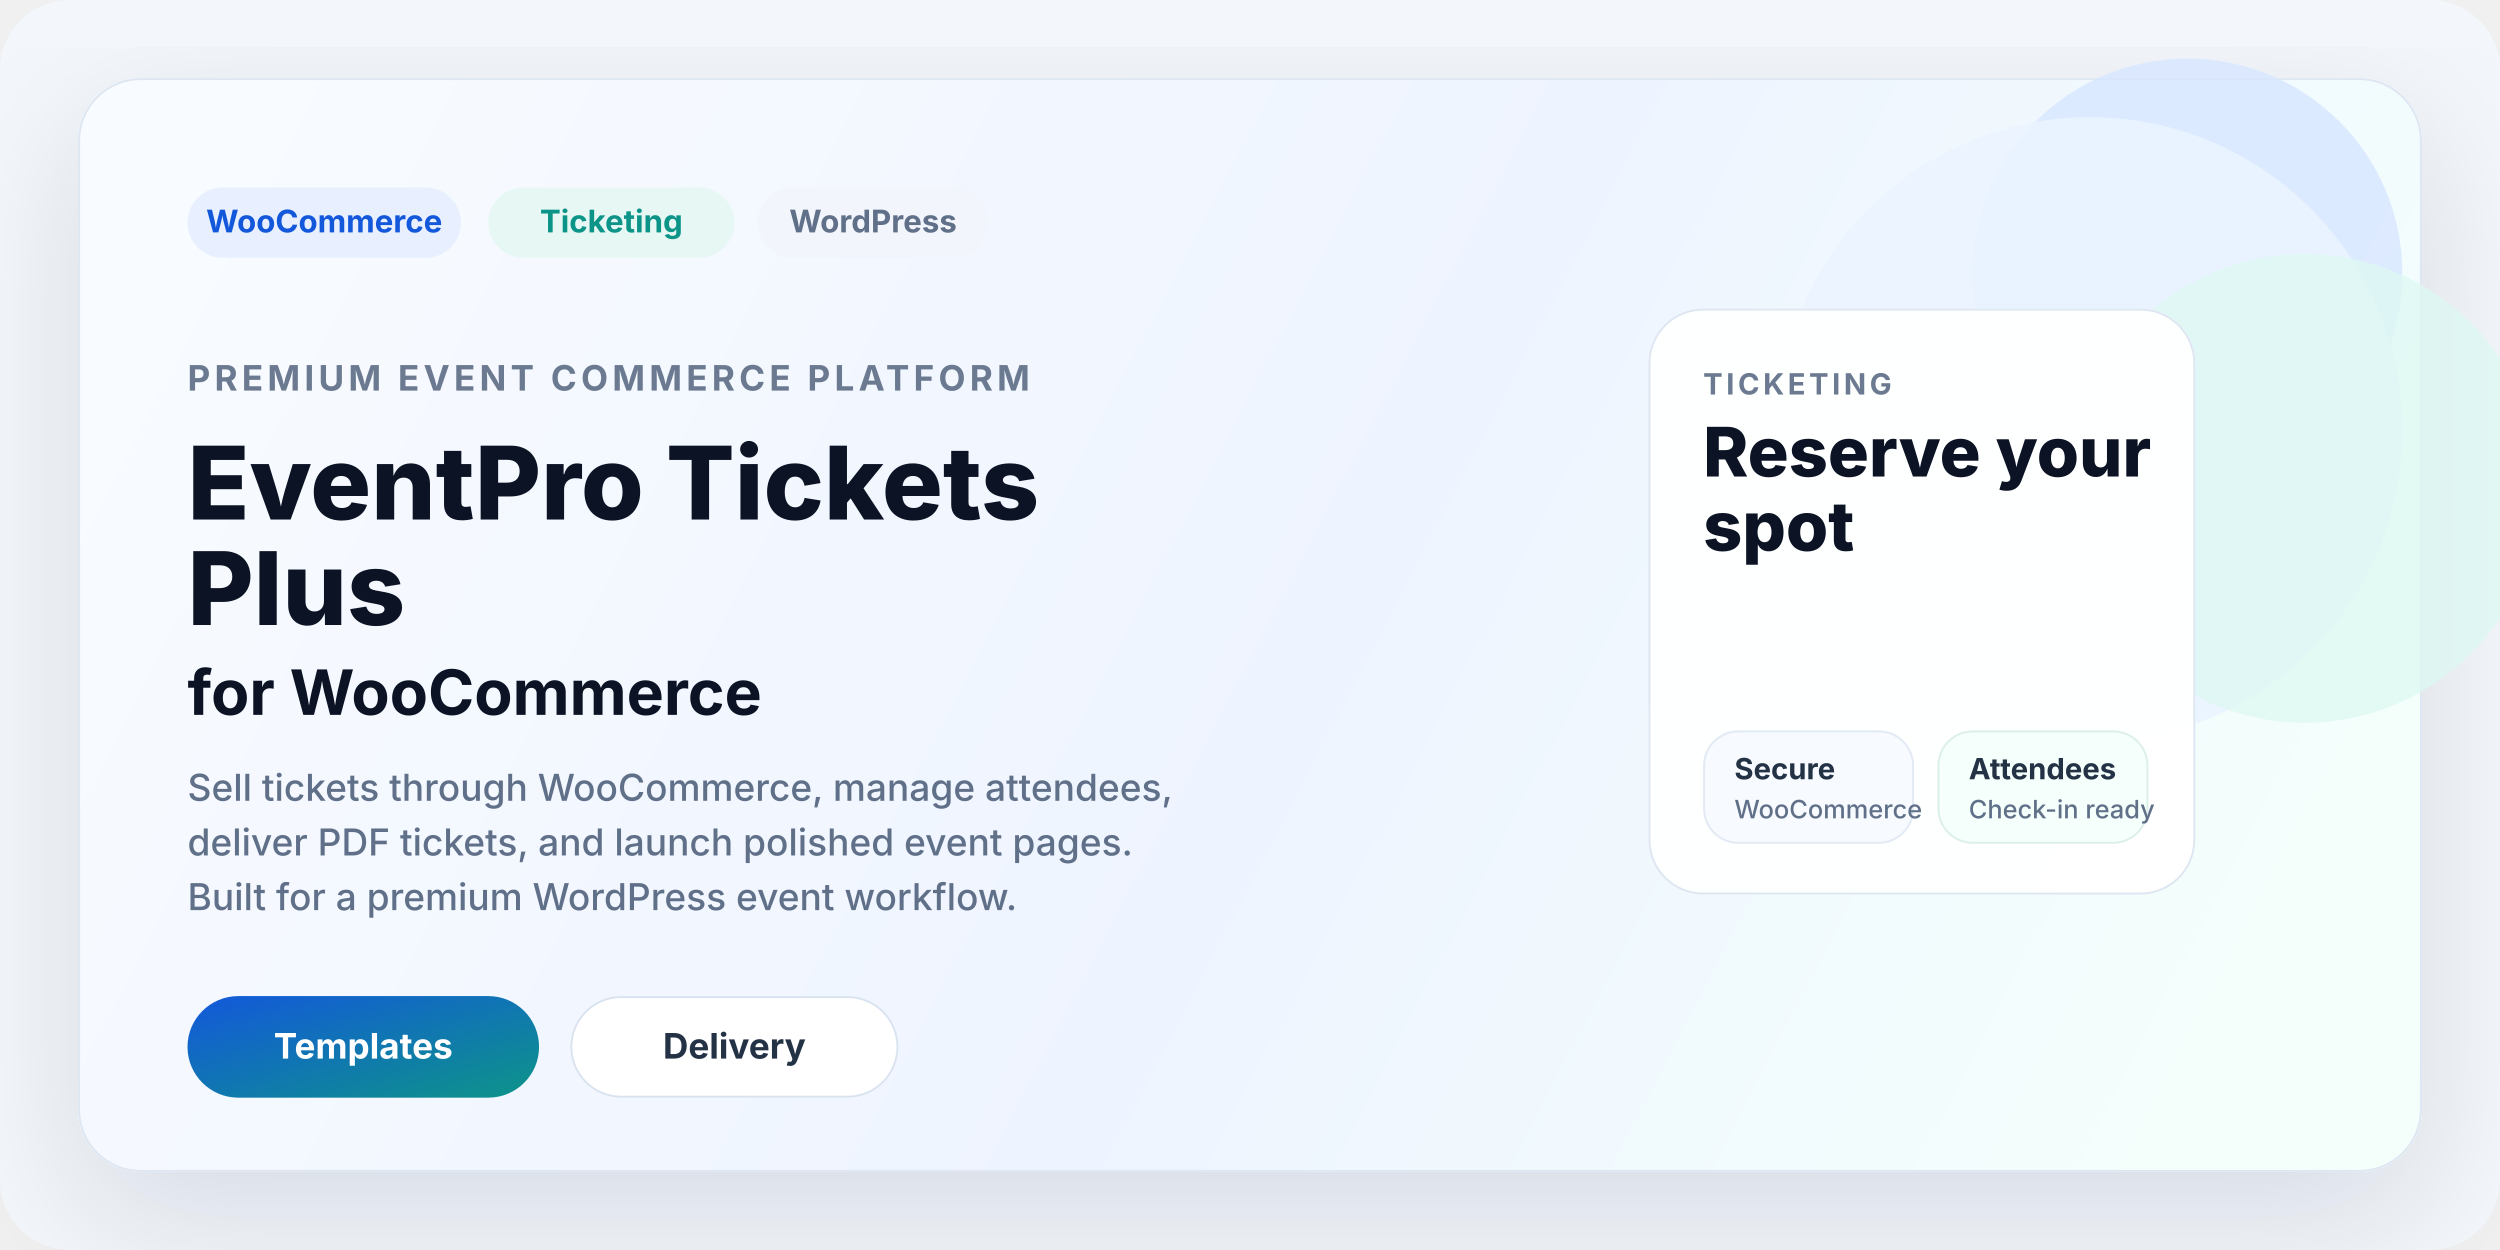
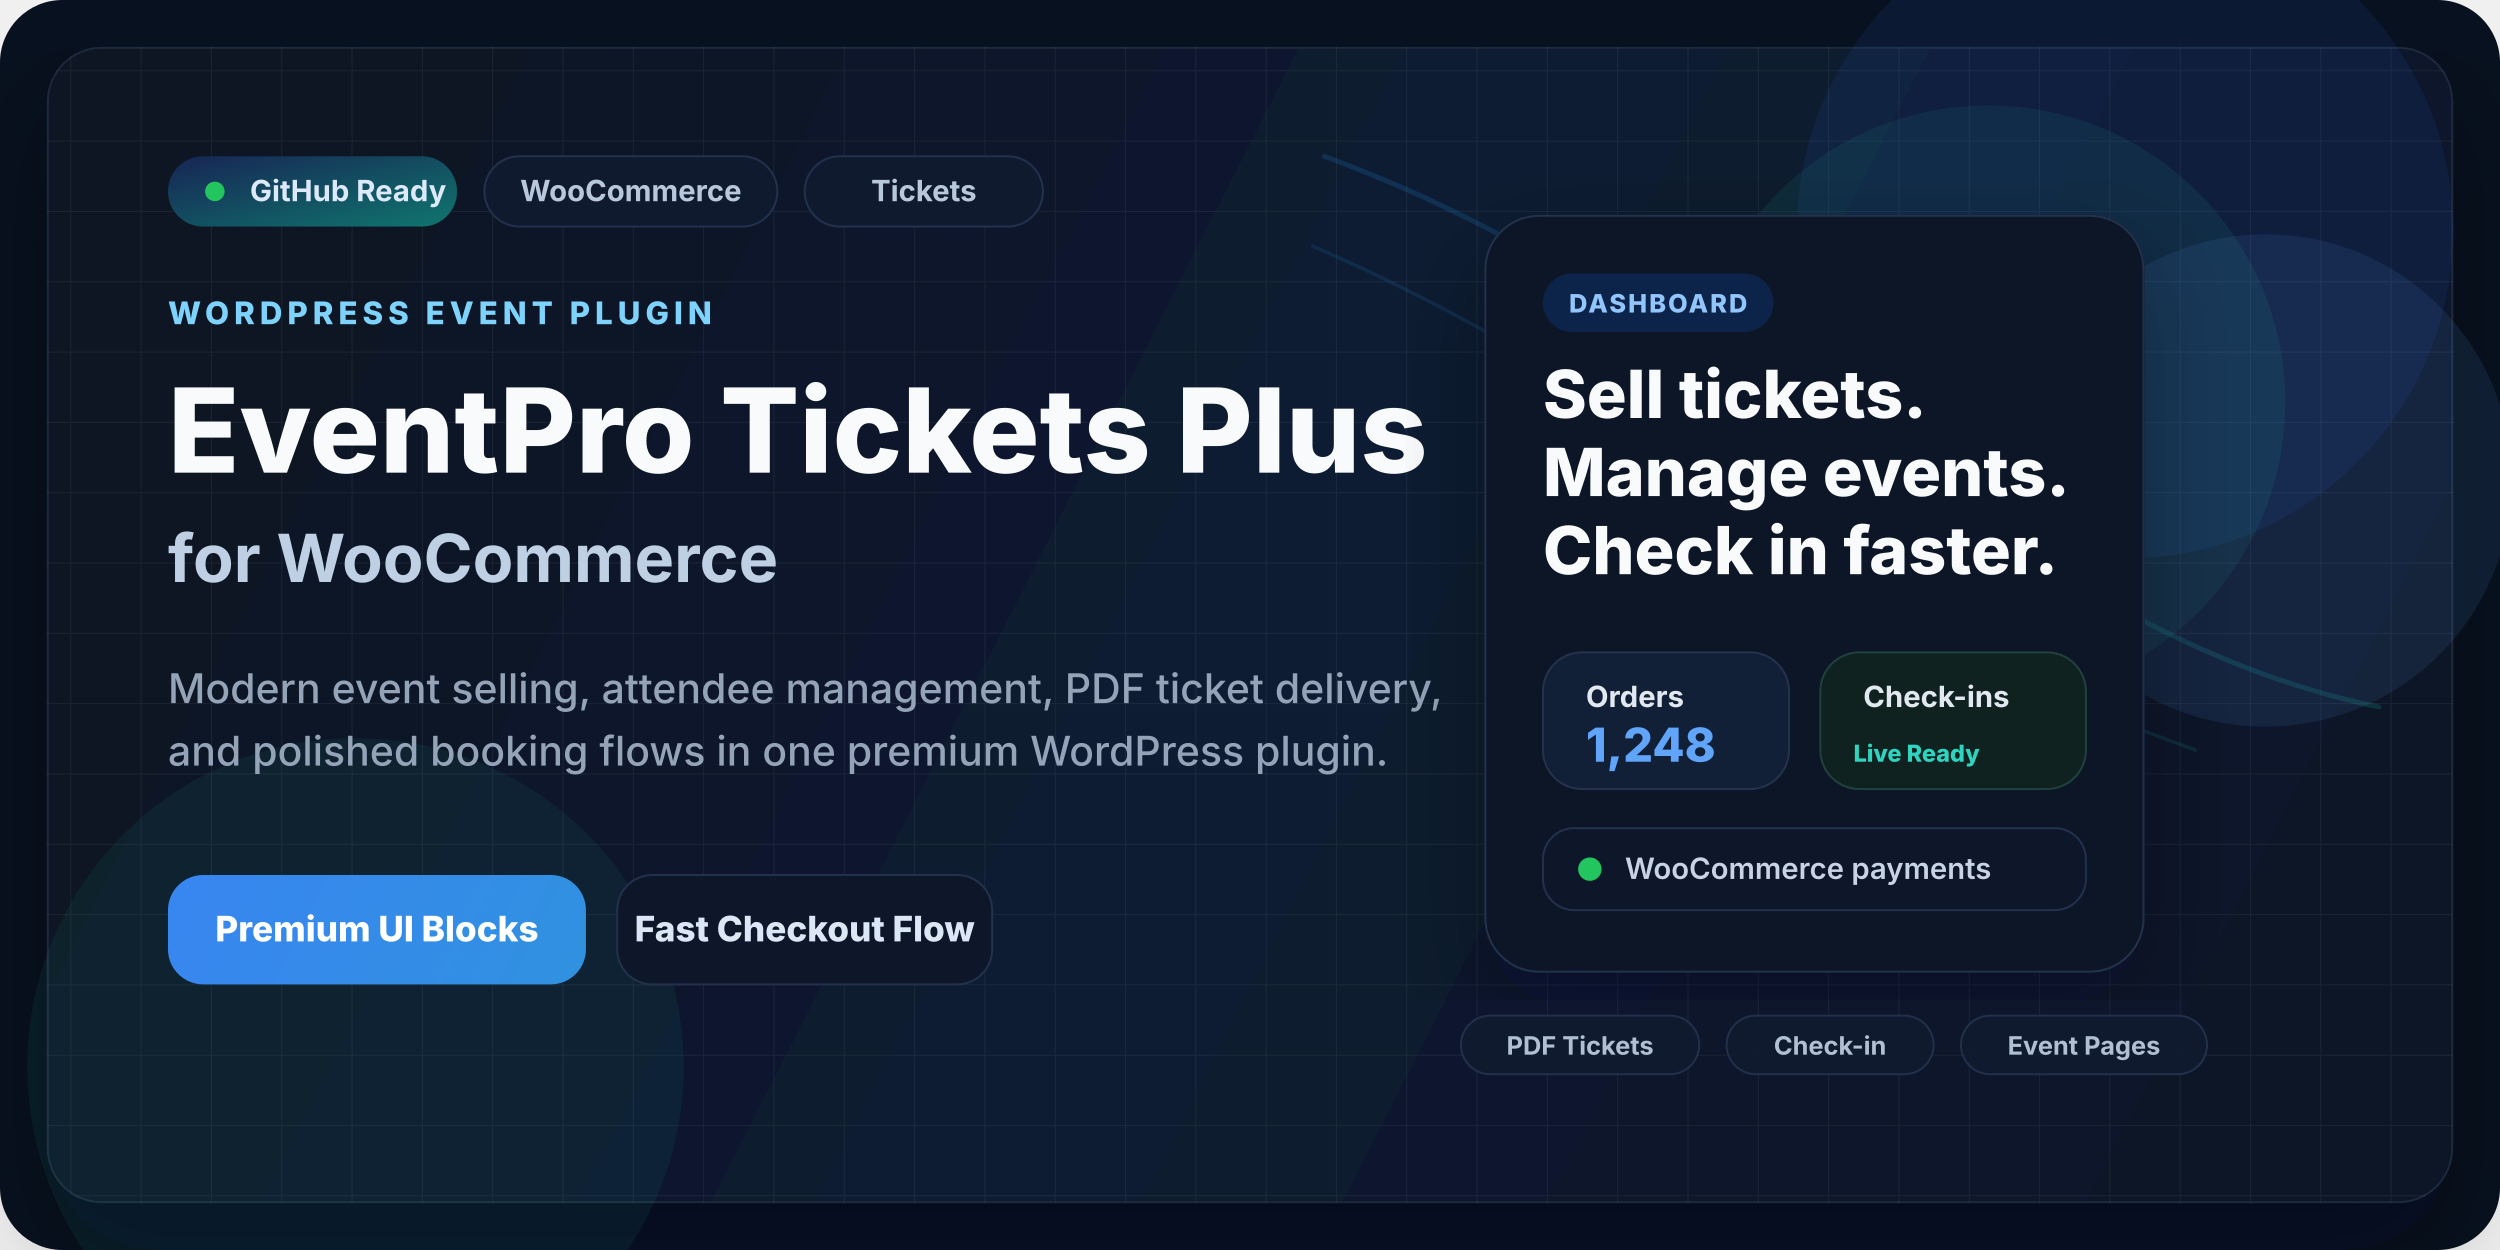
<svg xmlns="http://www.w3.org/2000/svg" width="1280" height="640" viewBox="0 0 1280 640" fill="none" role="img" aria-labelledby="title desc">
  <defs>
-     <linearGradient id="bg" x1="120" y1="60" x2="1120" y2="580" gradientUnits="userSpaceOnUse">
-       <stop stop-color="#F8FBFF" />
-       <stop offset="0.55" stop-color="#EEF4FF" />
-       <stop offset="1" stop-color="#F4FFFC" />
+     <linearGradient id="bg" x1="80" y1="40" x2="1180" y2="600" gradientUnits="userSpaceOnUse">
+       <stop stop-color="#0B1220" />
+       <stop offset="0.5" stop-color="#111B31" />
+       <stop offset="1" stop-color="#0B1627" />
    </linearGradient>
-     <linearGradient id="accent" x1="0" y1="0" x2="1" y2="1">
-       <stop stop-color="#1358DB" />
-       <stop offset="1" stop-color="#0D9488" />
+     <linearGradient id="gridGlow" x1="320" y1="80" x2="1160" y2="560" gradientUnits="userSpaceOnUse">
+       <stop stop-color="#2563EB" stop-opacity="0.22" />
+       <stop offset="1" stop-color="#14B8A6" stop-opacity="0.18" />
    </linearGradient>
-     <filter id="shadow" x="0" y="0" width="1280" height="640" filterUnits="userSpaceOnUse" color-interpolation-filters="sRGB">
-       <feDropShadow dx="0" dy="24" stdDeviation="36" flood-color="#12213A" flood-opacity="0.12" />
+     <linearGradient id="accent" x1="182" y1="112" x2="1060" y2="544" gradientUnits="userSpaceOnUse">
+       <stop stop-color="#3B82F6" />
+       <stop offset="1" stop-color="#14B8A6" />
+     </linearGradient>
+     <linearGradient id="pill" x1="0" y1="0" x2="1" y2="1">
+       <stop stop-color="#172554" />
+       <stop offset="1" stop-color="#0F766E" />
+     </linearGradient>
+     <filter id="softShadow" x="0" y="0" width="1280" height="640" filterUnits="userSpaceOnUse" color-interpolation-filters="sRGB">
+       <feDropShadow dx="0" dy="26" stdDeviation="30" flood-color="#020617" flood-opacity="0.35" />
    </filter>
+     <filter id="cardShadow" x="720" y="72" width="420" height="440" filterUnits="userSpaceOnUse" color-interpolation-filters="sRGB">
+       <feDropShadow dx="0" dy="20" stdDeviation="24" flood-color="#020617" flood-opacity="0.32" />
+     </filter>
+     <pattern id="grid" width="36" height="36" patternUnits="userSpaceOnUse">
+       <path d="M 36 0 L 0 0 0 36" fill="none" stroke="#FFFFFF" stroke-opacity="0.055" />
+     </pattern>
  </defs>
-   <rect width="1280" height="640" rx="36" fill="#F3F7FC" />
-   <g filter="url(#shadow)">
-     <rect x="40" y="40" width="1200" height="560" rx="32" fill="url(#bg)" />
-     <rect x="40.5" y="40.5" width="1199" height="559" rx="31.5" stroke="#DDE6F1" />
+   <rect width="1280" height="640" rx="32" fill="#08111F" />
+   <g filter="url(#softShadow)">
+     <rect x="24" y="24" width="1232" height="592" rx="28" fill="url(#bg)" />
+     <rect x="24.5" y="24.5" width="1231" height="591" rx="27.5" stroke="#1E293B" />
  </g>
-   <circle cx="1120" cy="140" r="110" fill="#D7E6FF" opacity="0.8" />
-   <circle cx="1070" cy="220" r="160" fill="#EAF4FF" opacity="0.9" />
-   <circle cx="1180" cy="250" r="120" fill="#DDF7F2" opacity="0.8" />
-   <rect x="96" y="96" width="140" height="36" rx="18" fill="#E8F0FF" />
-   <text x="166" y="119" text-anchor="middle" fill="#1358DB" font-family="Inter, Arial, sans-serif" font-size="16" font-weight="700">WooCommerce</text>
-   <rect x="250" y="96" width="126" height="36" rx="18" fill="#E7F8F4" />
-   <text x="313" y="119" text-anchor="middle" fill="#0D9488" font-family="Inter, Arial, sans-serif" font-size="16" font-weight="700">Ticketing</text>
-   <rect x="388" y="96" width="118" height="36" rx="18" fill="#F2F5FB" />
-   <text x="447" y="119" text-anchor="middle" fill="#607089" font-family="Inter, Arial, sans-serif" font-size="16" font-weight="700">WordPress</text>
-   <text x="96" y="200" fill="#6B7A90" font-family="Inter, Arial, sans-serif" font-size="18" font-weight="700" letter-spacing="0.12em">PREMIUM EVENT COMMERCE PLATFORM</text>
-   <text x="96" y="266" fill="#0B1324" font-family="Manrope, Inter, Arial, sans-serif" font-size="52" font-weight="800">EventPro Tickets</text>
-   <text x="96" y="320" fill="#0B1324" font-family="Manrope, Inter, Arial, sans-serif" font-size="52" font-weight="800">Plus</text>
-   <text x="96" y="366" fill="#0B1324" font-family="Manrope, Inter, Arial, sans-serif" font-size="32" font-weight="700">for WooCommerce</text>
-   <text x="96" y="410" fill="#607089" font-family="Inter, Arial, sans-serif" font-size="19" font-weight="500">Sell tickets through WooCommerce, manage attendees,</text>
-   <text x="96" y="438" fill="#607089" font-family="Inter, Arial, sans-serif" font-size="19" font-weight="500">deliver PDF tickets, and launch polished event pages.</text>
-   <text x="96" y="466" fill="#607089" font-family="Inter, Arial, sans-serif" font-size="19" font-weight="500">Built for a premium WordPress event workflow.</text>
-   <rect x="96" y="510" width="180" height="52" rx="26" fill="url(#accent)" />
-   <text x="186" y="542" text-anchor="middle" fill="#FFFFFF" font-family="Inter, Arial, sans-serif" font-size="18" font-weight="700">Templates</text>
-   <rect x="292" y="510" width="168" height="52" rx="26" fill="#FFFFFF" />
-   <rect x="292.5" y="510.5" width="167" height="51" rx="25.5" stroke="#D9E3F0" />
-   <text x="376" y="542" text-anchor="middle" fill="#243246" font-family="Inter, Arial, sans-serif" font-size="18" font-weight="700">Delivery</text>
-   <g>
-     <rect x="844" y="158" width="280" height="300" rx="28" fill="#FFFFFF" opacity="0.96" />
-     <rect x="844.5" y="158.5" width="279" height="299" rx="27.5" stroke="#DDE6F1" />
-     <text x="872" y="202" fill="#6B7A90" font-family="Inter, Arial, sans-serif" font-size="15" font-weight="700" letter-spacing="0.12em">TICKETING</text>
-     <text x="872" y="244" fill="#0B1324" font-family="Manrope, Inter, Arial, sans-serif" font-size="35" font-weight="800">Reserve your</text>
-     <text x="872" y="282" fill="#0B1324" font-family="Manrope, Inter, Arial, sans-serif" font-size="35" font-weight="800">spot</text>
-     <rect x="872" y="374" width="108" height="58" rx="18" fill="#F7FAFF" />
-     <rect x="872.5" y="374.5" width="107" height="57" rx="17.5" stroke="#E2EAF4" />
-     <text x="888" y="399" fill="#243246" font-family="Inter, Arial, sans-serif" font-size="15" font-weight="700">Secure</text>
-     <text x="888" y="419" fill="#607089" font-family="Inter, Arial, sans-serif" font-size="13" font-weight="500">WooCommerce</text>
-     <rect x="992" y="374" width="108" height="58" rx="18" fill="#F5FFFB" />
-     <rect x="992.5" y="374.5" width="107" height="57" rx="17.5" stroke="#DDEFEA" />
-     <text x="1008" y="399" fill="#243246" font-family="Inter, Arial, sans-serif" font-size="15" font-weight="700">Attendees</text>
-     <text x="1008" y="419" fill="#607089" font-family="Inter, Arial, sans-serif" font-size="13" font-weight="500">Check-in ready</text>
+   <rect x="24" y="24" width="1232" height="592" rx="28" fill="url(#grid)" />
+   <circle cx="1088" cy="118" r="168" fill="#2563EB" opacity="0.10" />
+   <circle cx="1018" cy="206" r="152" fill="#14B8A6" opacity="0.09" />
+   <circle cx="1160" cy="246" r="126" fill="#60A5FA" opacity="0.10" />
+   <circle cx="182" cy="546" r="168" fill="#14B8A6" opacity="0.08" />
+   <path d="M678 80C792 122 862 180 970 244C1056 294 1122 342 1218 362" stroke="url(#gridGlow)" stroke-width="2.5" stroke-linecap="round" />
+   <path d="M672 126C760 164 858 224 942 290C994 330 1046 356 1124 384" stroke="url(#gridGlow)" stroke-width="1.8" stroke-linecap="round" opacity="0.75" />
+   <rect x="86" y="80" width="148" height="36" rx="18" fill="url(#pill)" />
+   <circle cx="110" cy="98" r="5" fill="#22C55E" />
+   <text x="128" y="103" fill="#DCE9FF" font-family="Inter, Arial, sans-serif" font-size="15" font-weight="700">GitHub Ready</text>
+   <rect x="248" y="80" width="150" height="36" rx="18" fill="#0F1A2E" stroke="#22314D" />
+   <text x="323" y="103" text-anchor="middle" fill="#B8C7DC" font-family="Inter, Arial, sans-serif" font-size="15" font-weight="700">WooCommerce</text>
+   <rect x="412" y="80" width="122" height="36" rx="18" fill="#0F1A2E" stroke="#22314D" />
+   <text x="473" y="103" text-anchor="middle" fill="#B8C7DC" font-family="Inter, Arial, sans-serif" font-size="15" font-weight="700">Tickets</text>
+   <text x="86" y="166" fill="#7DD3FC" font-family="Inter, Arial, sans-serif" font-size="16" font-weight="800" letter-spacing="0.16em">WORDPRESS EVENT PLUGIN</text>
+   <text x="86" y="242" fill="#F8FAFC" font-family="Inter, Arial, sans-serif" font-size="60" font-weight="800">EventPro Tickets Plus</text>
+   <text x="86" y="298" fill="#BFD0E4" font-family="Inter, Arial, sans-serif" font-size="34" font-weight="700">for WooCommerce</text>
+   <text x="86" y="360" fill="#94A3B8" font-family="Inter, Arial, sans-serif" font-size="21" font-weight="500">Modern event selling, attendee management, PDF ticket delivery,</text>
+   <text x="86" y="392" fill="#94A3B8" font-family="Inter, Arial, sans-serif" font-size="21" font-weight="500">and polished booking flows in one premium WordPress plugin.</text>
+   <rect x="86" y="448" width="214" height="56" rx="18" fill="url(#accent)" />
+   <text x="193" y="482" text-anchor="middle" fill="#FFFFFF" font-family="Inter, Arial, sans-serif" font-size="18" font-weight="800">Premium UI Blocks</text>
+   <rect x="316" y="448" width="192" height="56" rx="18" fill="#0E172A" stroke="#23314C" />
+   <text x="412" y="482" text-anchor="middle" fill="#DCE7F5" font-family="Inter, Arial, sans-serif" font-size="18" font-weight="800">Fast Checkout Flow</text>
+   <g filter="url(#cardShadow)">
+     <rect x="760" y="110" width="338" height="388" rx="28" fill="#0C1528" />
+     <rect x="760.5" y="110.5" width="337" height="387" rx="27.5" stroke="#24324B" />
+   </g>
+   <rect x="790" y="140" width="118" height="30" rx="15" fill="#0D244A" />
+   <text x="849" y="160" text-anchor="middle" fill="#93C5FD" font-family="Inter, Arial, sans-serif" font-size="13" font-weight="800" letter-spacing="0.08em">DASHBOARD</text>
+   <text x="790" y="214" fill="#F8FAFC" font-family="Inter, Arial, sans-serif" font-size="34" font-weight="800">Sell tickets.</text>
+   <text x="790" y="254" fill="#F8FAFC" font-family="Inter, Arial, sans-serif" font-size="34" font-weight="800">Manage events.</text>
+   <text x="790" y="294" fill="#F8FAFC" font-family="Inter, Arial, sans-serif" font-size="34" font-weight="800">Check in faster.</text>
+   <rect x="790" y="334" width="126" height="70" rx="20" fill="#111F37" stroke="#24324B" />
+   <text x="812" y="362" fill="#E2E8F0" font-family="Inter, Arial, sans-serif" font-size="15" font-weight="700">Orders</text>
+   <text x="812" y="390" fill="#60A5FA" font-family="Inter, Arial, sans-serif" font-size="24" font-weight="800">1,248</text>
+   <rect x="932" y="334" width="136" height="70" rx="20" fill="#0F2220" stroke="#20413D" />
+   <text x="954" y="362" fill="#E2E8F0" font-family="Inter, Arial, sans-serif" font-size="15" font-weight="700">Check-ins</text>
+   <text x="949" y="390" fill="#2DD4BF" font-family="Inter, Arial, sans-serif" font-size="12" font-weight="800">Live Ready</text>
+   <rect x="790" y="424" width="278" height="42" rx="16" fill="#0E172A" stroke="#22314D" />
+   <circle cx="814" cy="445" r="6" fill="#22C55E" />
+   <text x="832" y="450" fill="#C8D4E4" font-family="Inter, Arial, sans-serif" font-size="15" font-weight="600">WooCommerce payments</text>
+   <g opacity="0.95">
+     <rect x="748" y="520" width="122" height="30" rx="15" fill="#0F1A2E" stroke="#22314D" />
+     <text x="809" y="540" text-anchor="middle" fill="#B8C7DC" font-family="Inter, Arial, sans-serif" font-size="13" font-weight="700">PDF Tickets</text>
+     <rect x="884" y="520" width="106" height="30" rx="15" fill="#0F1A2E" stroke="#22314D" />
+     <text x="937" y="540" text-anchor="middle" fill="#B8C7DC" font-family="Inter, Arial, sans-serif" font-size="13" font-weight="700">Check-in</text>
+     <rect x="1004" y="520" width="126" height="30" rx="15" fill="#0F1A2E" stroke="#22314D" />
+     <text x="1067" y="540" text-anchor="middle" fill="#B8C7DC" font-family="Inter, Arial, sans-serif" font-size="13" font-weight="700">Event Pages</text>
  </g>
</svg>
